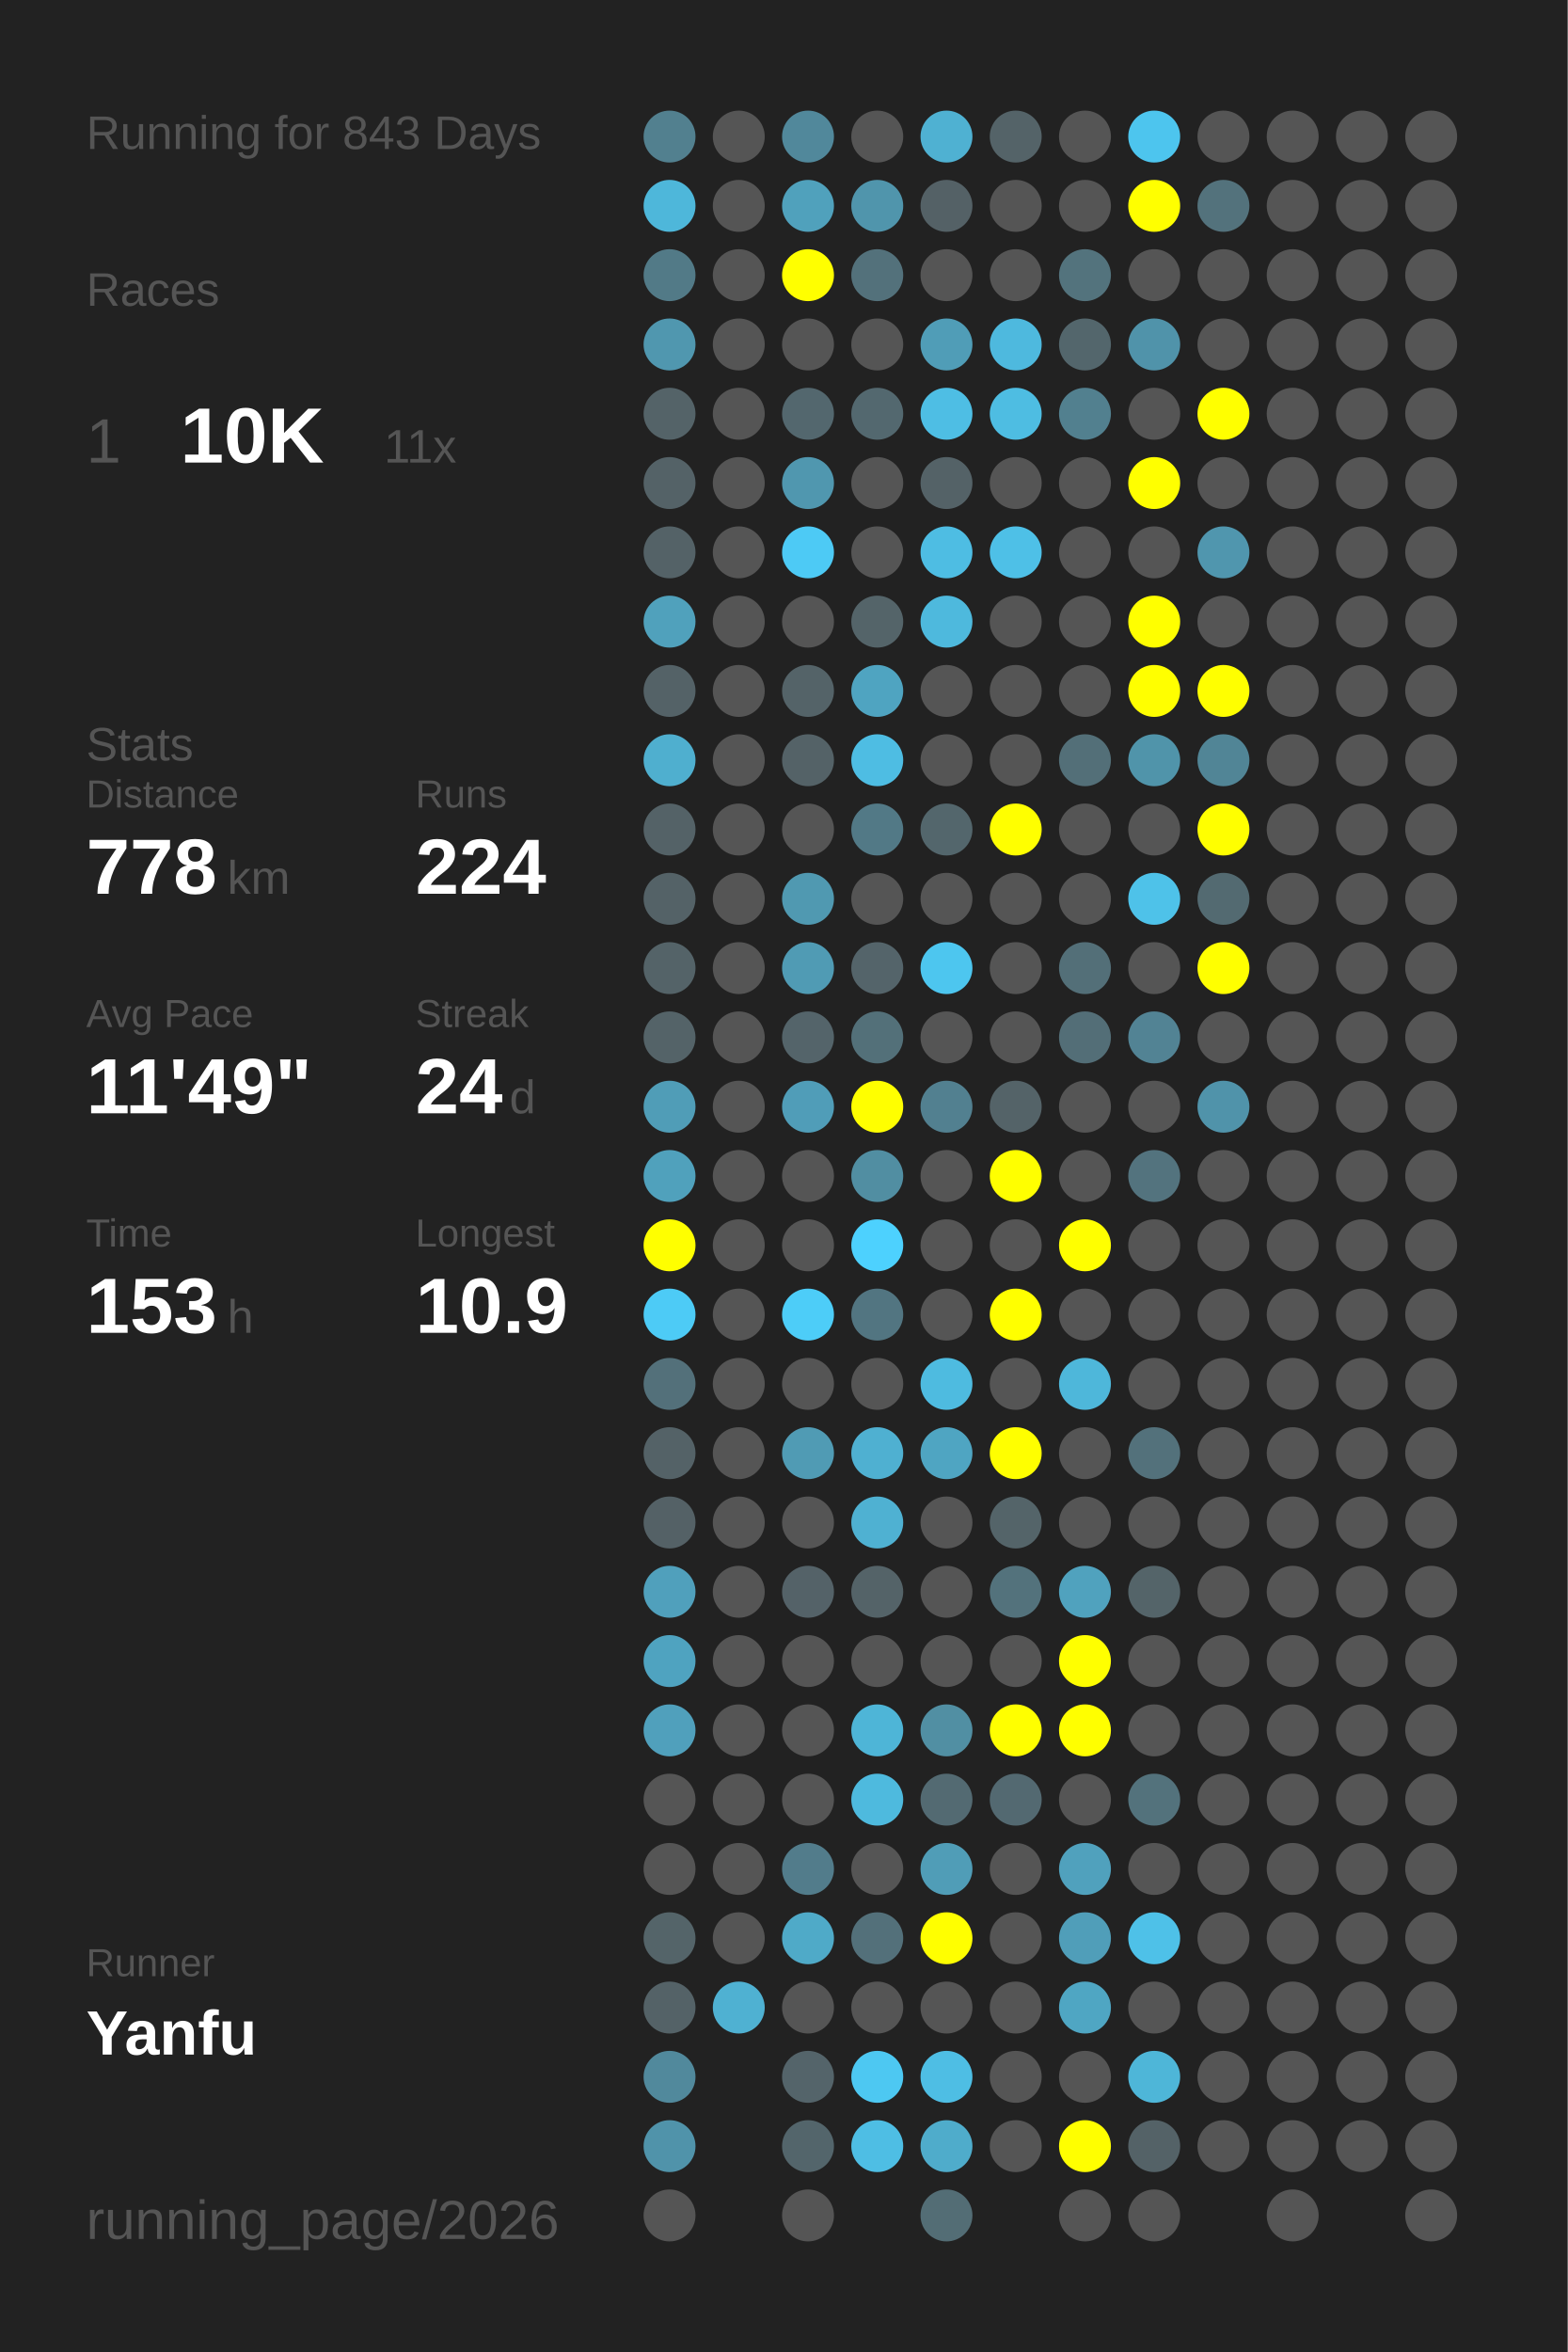
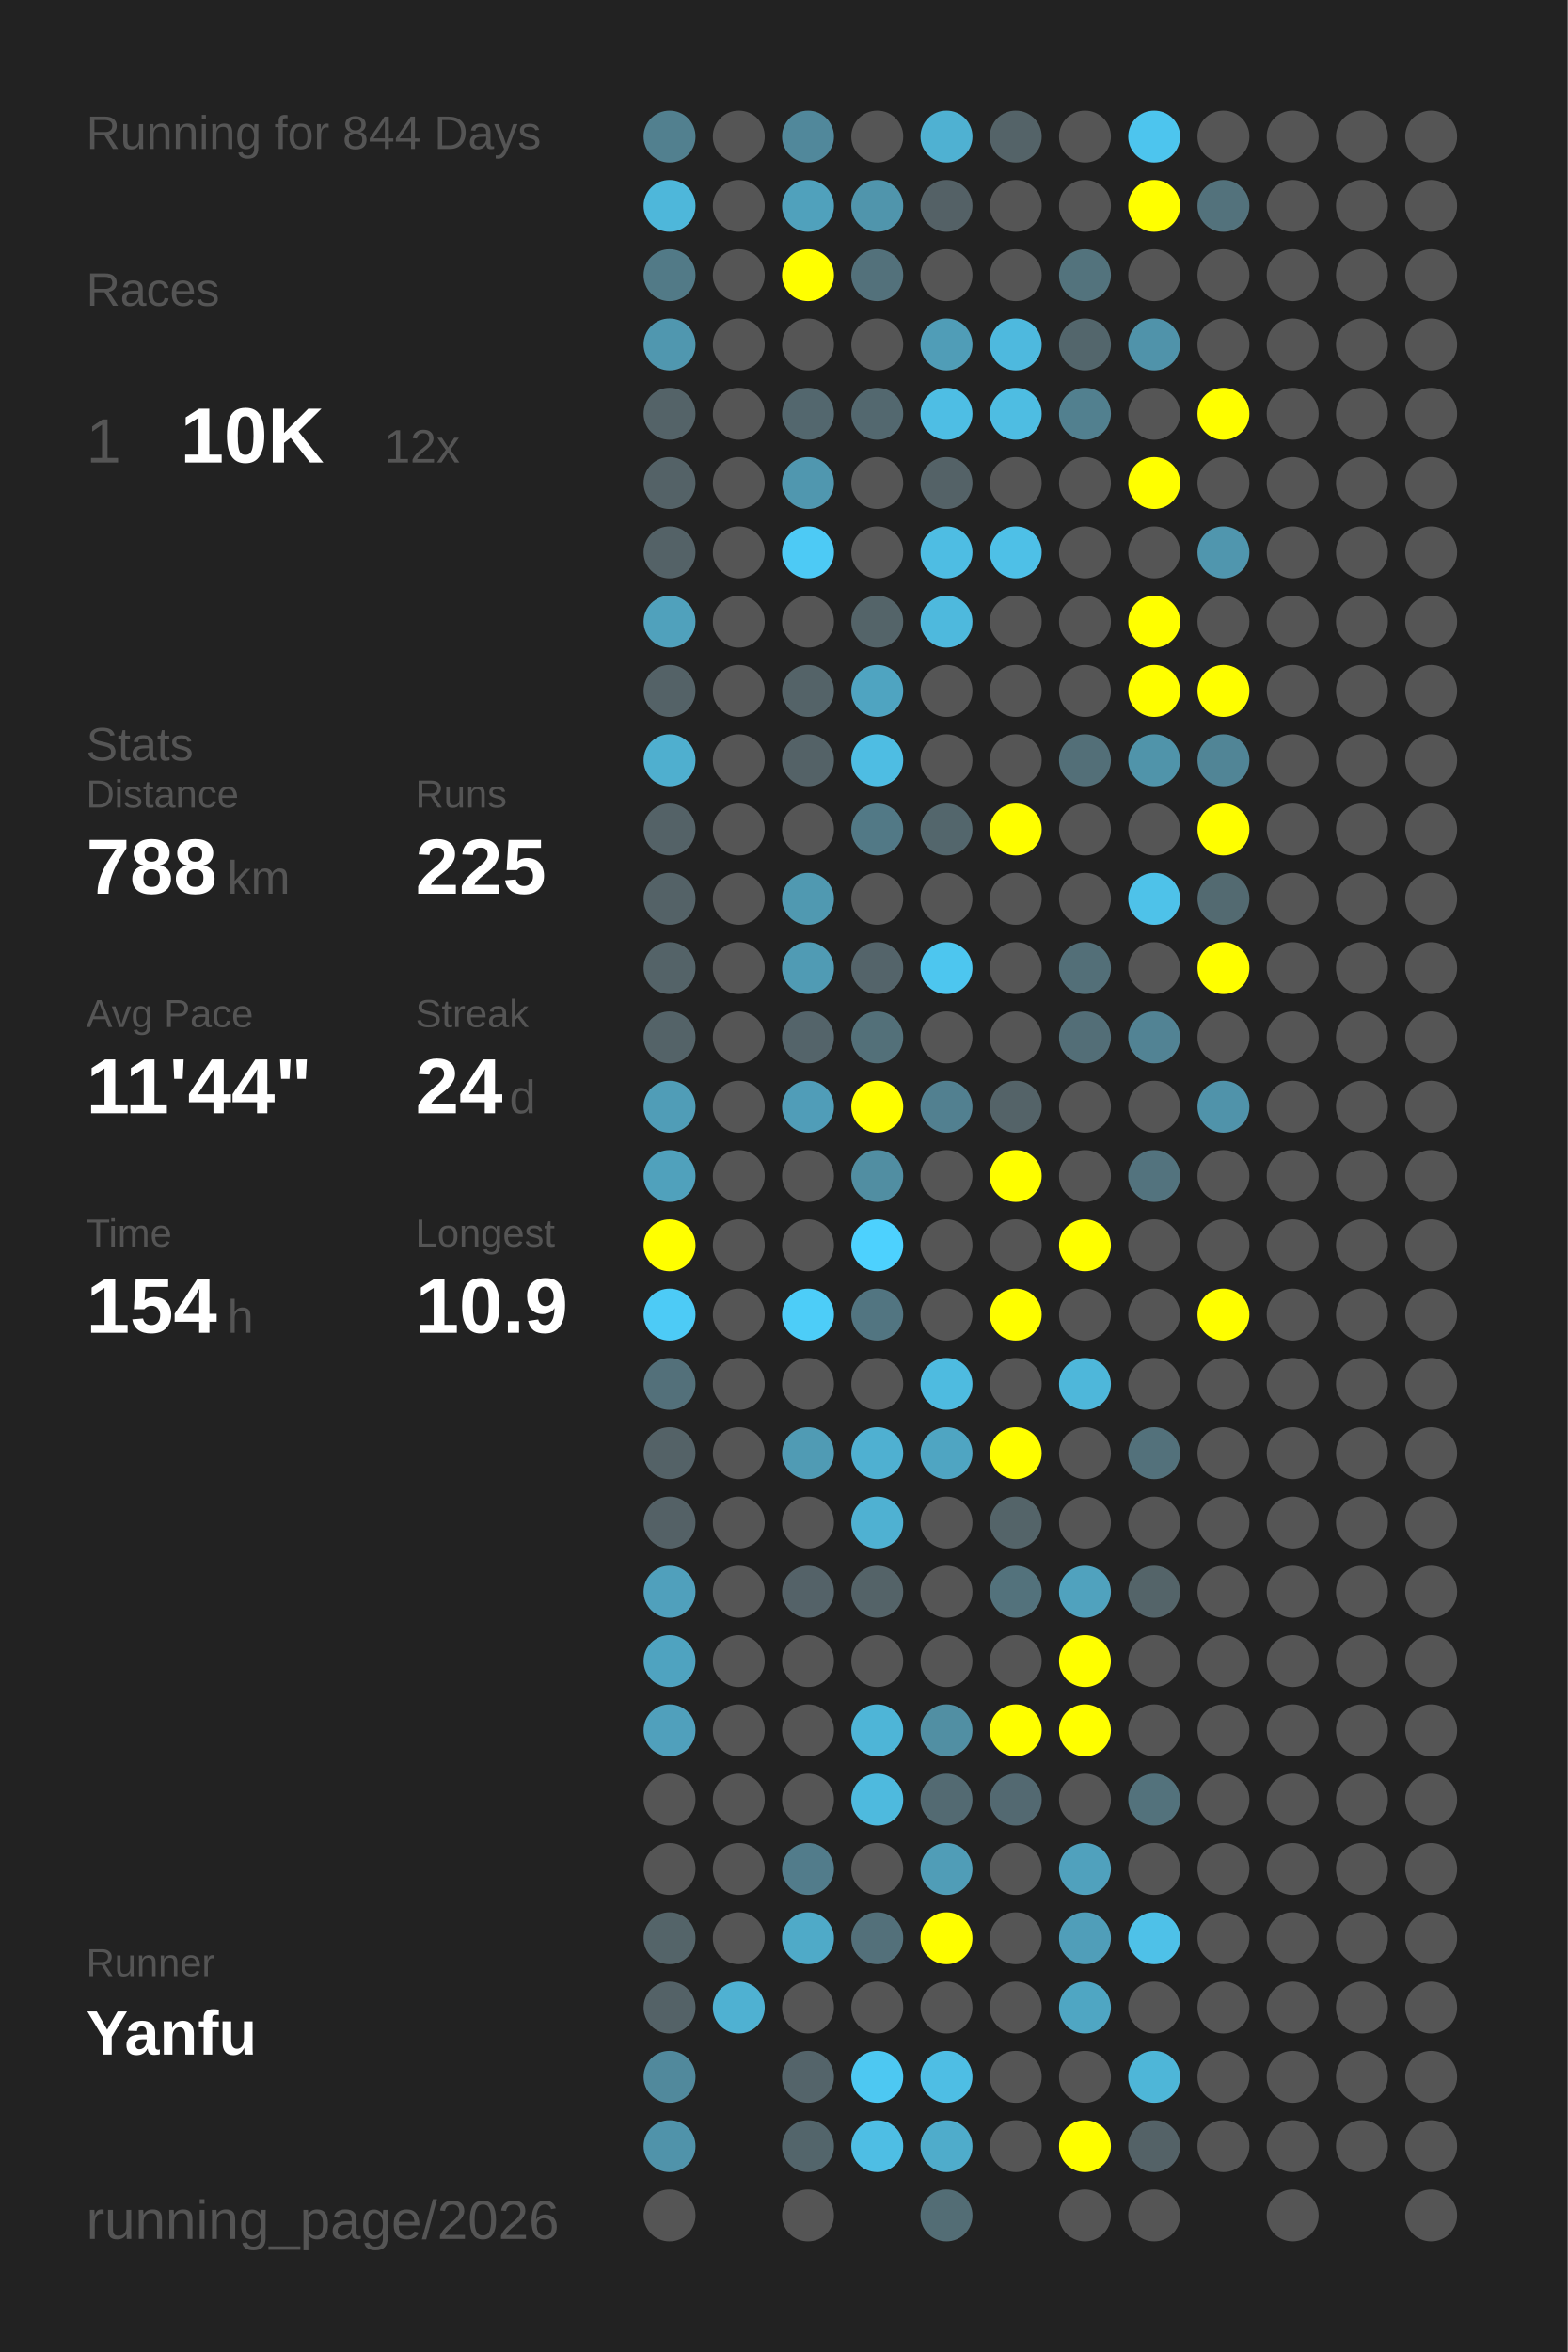
<svg xmlns="http://www.w3.org/2000/svg" baseProfile="full" height="300mm" version="1.1" viewBox="0,0,200,300" width="200mm">
  <defs />
  <rect fill="#222222" height="300" width="200" x="0" y="0" />
-   <text fill="#555555" style="font-size:6px; font-family:Arial;" x="11" y="19">Running for 843 Days</text>
+   <text fill="#555555" style="font-size:6px; font-family:Arial;" x="11" y="19">Running for 844 Days</text>
  <text fill="#555555" style="font-size:6px; font-family:Arial;" x="11" y="39">Races</text>
  <text fill="#555555" style="font-size:8px; font-family:Arial;" x="11" y="59">1</text>
  <text fill="#FFFFFF" style="font-size:10px; font-family:Arial; font-weight:bold;" x="23" y="59">10K</text>
-   <text fill="#555555" style="font-size:6px; font-family:Arial;" x="49" y="59">11x</text>
+   <text fill="#555555" style="font-size:6px; font-family:Arial;" x="49" y="59">12x</text>
  <text fill="#555555" style="font-size:6px; font-family:Arial;" x="11" y="97">Stats</text>
  <text fill="#555555" style="font-size:5px; font-family:Arial;" x="11" y="103">Distance</text>
-   <text fill="#FFFFFF" style="font-size:10px; font-family:Arial; font-weight:bold;" x="11" y="114">778</text>
+   <text fill="#FFFFFF" style="font-size:10px; font-family:Arial; font-weight:bold;" x="11" y="114">788</text>
  <text fill="#555555" style="font-size:6px; font-family:Arial;" x="29" y="114">km</text>
  <text fill="#555555" style="font-size:5px; font-family:Arial;" x="53" y="103">Runs</text>
-   <text fill="#FFFFFF" style="font-size:10px; font-family:Arial; font-weight:bold;" x="53" y="114">224</text>
+   <text fill="#FFFFFF" style="font-size:10px; font-family:Arial; font-weight:bold;" x="53" y="114">225</text>
  <text fill="#555555" style="font-size:5px; font-family:Arial;" x="11" y="131">Avg Pace</text>
-   <text fill="#FFFFFF" style="font-size:10px; font-family:Arial; font-weight:bold;" x="11" y="142">11'49"</text>
+   <text fill="#FFFFFF" style="font-size:10px; font-family:Arial; font-weight:bold;" x="11" y="142">11'44"</text>
  <text fill="#555555" style="font-size:5px; font-family:Arial;" x="53" y="131">Streak</text>
  <text fill="#FFFFFF" style="font-size:10px; font-family:Arial; font-weight:bold;" x="53" y="142">24</text>
  <text fill="#555555" style="font-size:6px; font-family:Arial;" x="65" y="142">d</text>
  <text fill="#555555" style="font-size:5px; font-family:Arial;" x="11" y="159">Time</text>
-   <text fill="#FFFFFF" style="font-size:10px; font-family:Arial; font-weight:bold;" x="11" y="170">153</text>
+   <text fill="#FFFFFF" style="font-size:10px; font-family:Arial; font-weight:bold;" x="11" y="170">154</text>
  <text fill="#555555" style="font-size:6px; font-family:Arial;" x="29" y="170">h</text>
  <text fill="#555555" style="font-size:5px; font-family:Arial;" x="53" y="159">Longest</text>
  <text fill="#FFFFFF" style="font-size:10px; font-family:Arial; font-weight:bold;" x="53" y="170">10.9</text>
  <text fill="#555555" style="font-size:5px; font-family:Arial;" x="11" y="252.065">Runner</text>
  <text fill="#FFFFFF" style="font-size:8px; font-family:Arial; font-weight:bold;" x="11" y="262.065">Yanfu</text>
  <text fill="#555555" style="font-size:7px; font-family:Arial;" x="11" y="285.581">running_page/2026</text>
  <circle cx="85.417" cy="17.419" fill="#52808f" r="3.312" />
  <circle cx="85.417" cy="26.258" fill="#4eb7da" r="3.312" />
  <circle cx="85.417" cy="35.097" fill="#527a87" r="3.312" />
  <circle cx="85.417" cy="43.935" fill="#5097af" r="3.312" />
  <circle cx="85.417" cy="52.774" fill="#546368" r="3.312" />
  <circle cx="85.417" cy="61.613" fill="#546267" r="3.312" />
  <circle cx="85.417" cy="70.452" fill="#546267" r="3.312" />
  <circle cx="85.417" cy="79.29" fill="#50a1bc" r="3.312" />
  <circle cx="85.417" cy="88.129" fill="#546267" r="3.312" />
  <circle cx="85.417" cy="96.968" fill="#4fafcf" r="3.312" />
  <circle cx="85.417" cy="105.806" fill="#546267" r="3.312" />
  <circle cx="85.417" cy="114.645" fill="#546267" r="3.312" />
  <circle cx="85.417" cy="123.484" fill="#546368" r="3.312" />
  <circle cx="85.417" cy="132.323" fill="#546368" r="3.312" />
  <circle cx="85.417" cy="141.161" fill="#509db7" r="3.312" />
  <circle cx="85.417" cy="150" fill="#50a1bc" r="3.312" />
  <circle cx="85.417" cy="158.839" fill="#FFFF00" r="3.312" />
  <circle cx="85.417" cy="167.677" fill="#4dcbf6" r="3.312" />
  <circle cx="85.417" cy="176.516" fill="#53707a" r="3.312" />
  <circle cx="85.417" cy="185.355" fill="#546267" r="3.312" />
  <circle cx="85.417" cy="194.194" fill="#546166" r="3.312" />
  <circle cx="85.417" cy="203.032" fill="#50a0bc" r="3.312" />
  <circle cx="85.417" cy="211.871" fill="#4fa3c0" r="3.312" />
  <circle cx="85.417" cy="220.71" fill="#50a0bc" r="3.312" />
  <circle cx="85.417" cy="229.548" fill="#555555" r="3.312" />
  <circle cx="85.417" cy="238.387" fill="#555555" r="3.312" />
  <circle cx="85.417" cy="247.226" fill="#546469" r="3.312" />
  <circle cx="85.417" cy="256.065" fill="#546267" r="3.312" />
  <circle cx="85.417" cy="264.903" fill="#51899c" r="3.312" />
  <circle cx="85.417" cy="273.742" fill="#5093aa" r="3.312" />
  <circle cx="85.417" cy="282.581" fill="#555555" r="3.312" />
  <circle cx="94.25" cy="17.419" fill="#555555" r="3.312" />
  <circle cx="94.25" cy="26.258" fill="#555555" r="3.312" />
  <circle cx="94.25" cy="35.097" fill="#555555" r="3.312" />
  <circle cx="94.25" cy="43.935" fill="#555555" r="3.312" />
  <circle cx="94.25" cy="52.774" fill="#555555" r="3.312" />
  <circle cx="94.25" cy="61.613" fill="#555555" r="3.312" />
  <circle cx="94.25" cy="70.452" fill="#555555" r="3.312" />
  <circle cx="94.25" cy="79.29" fill="#555555" r="3.312" />
  <circle cx="94.25" cy="88.129" fill="#555555" r="3.312" />
  <circle cx="94.25" cy="96.968" fill="#555555" r="3.312" />
  <circle cx="94.25" cy="105.806" fill="#555555" r="3.312" />
  <circle cx="94.25" cy="114.645" fill="#555555" r="3.312" />
  <circle cx="94.25" cy="123.484" fill="#555555" r="3.312" />
  <circle cx="94.25" cy="132.323" fill="#555555" r="3.312" />
  <circle cx="94.25" cy="141.161" fill="#555555" r="3.312" />
  <circle cx="94.25" cy="150" fill="#555555" r="3.312" />
  <circle cx="94.25" cy="158.839" fill="#555555" r="3.312" />
  <circle cx="94.25" cy="167.677" fill="#555555" r="3.312" />
  <circle cx="94.25" cy="176.516" fill="#555555" r="3.312" />
  <circle cx="94.25" cy="185.355" fill="#555555" r="3.312" />
  <circle cx="94.25" cy="194.194" fill="#555555" r="3.312" />
  <circle cx="94.25" cy="203.032" fill="#555555" r="3.312" />
  <circle cx="94.25" cy="211.871" fill="#555555" r="3.312" />
  <circle cx="94.25" cy="220.71" fill="#555555" r="3.312" />
  <circle cx="94.25" cy="229.548" fill="#555555" r="3.312" />
  <circle cx="94.25" cy="238.387" fill="#555555" r="3.312" />
  <circle cx="94.25" cy="247.226" fill="#555555" r="3.312" />
  <circle cx="94.25" cy="256.065" fill="#4fb1d2" r="3.312" />
  <circle cx="103.083" cy="17.419" fill="#51889b" r="3.312" />
  <circle cx="103.083" cy="26.258" fill="#50a1bc" r="3.312" />
  <circle cx="103.083" cy="35.097" fill="#FFFF00" r="3.312" />
  <circle cx="103.083" cy="43.935" fill="#555555" r="3.312" />
  <circle cx="103.083" cy="52.774" fill="#53676e" r="3.312" />
  <circle cx="103.083" cy="61.613" fill="#5097af" r="3.312" />
  <circle cx="103.083" cy="70.452" fill="#4dcaf5" r="3.312" />
  <circle cx="103.083" cy="79.29" fill="#555555" r="3.312" />
  <circle cx="103.083" cy="88.129" fill="#546368" r="3.312" />
  <circle cx="103.083" cy="96.968" fill="#546267" r="3.312" />
  <circle cx="103.083" cy="105.806" fill="#555555" r="3.312" />
  <circle cx="103.083" cy="114.645" fill="#5099b1" r="3.312" />
  <circle cx="103.083" cy="123.484" fill="#509bb4" r="3.312" />
  <circle cx="103.083" cy="132.323" fill="#54646a" r="3.312" />
  <circle cx="103.083" cy="141.161" fill="#509db8" r="3.312" />
  <circle cx="103.083" cy="150" fill="#555555" r="3.312" />
  <circle cx="103.083" cy="158.839" fill="#555555" r="3.312" />
  <circle cx="103.083" cy="167.677" fill="#4dcdf8" r="3.312" />
  <circle cx="103.083" cy="176.516" fill="#555555" r="3.312" />
  <circle cx="103.083" cy="185.355" fill="#509bb4" r="3.312" />
  <circle cx="103.083" cy="194.194" fill="#555555" r="3.312" />
  <circle cx="103.083" cy="203.032" fill="#546268" r="3.312" />
  <circle cx="103.083" cy="211.871" fill="#555555" r="3.312" />
  <circle cx="103.083" cy="220.71" fill="#555555" r="3.312" />
  <circle cx="103.083" cy="229.548" fill="#555555" r="3.312" />
  <circle cx="103.083" cy="238.387" fill="#527c8b" r="3.312" />
  <circle cx="103.083" cy="247.226" fill="#4faac8" r="3.312" />
  <circle cx="103.083" cy="256.065" fill="#555555" r="3.312" />
  <circle cx="103.083" cy="264.903" fill="#54646a" r="3.312" />
  <circle cx="103.083" cy="273.742" fill="#53656b" r="3.312" />
  <circle cx="103.083" cy="282.581" fill="#555555" r="3.312" />
  <circle cx="111.917" cy="17.419" fill="#555555" r="3.312" />
  <circle cx="111.917" cy="26.258" fill="#5095ac" r="3.312" />
  <circle cx="111.917" cy="35.097" fill="#53717b" r="3.312" />
  <circle cx="111.917" cy="43.935" fill="#555555" r="3.312" />
  <circle cx="111.917" cy="52.774" fill="#53686f" r="3.312" />
  <circle cx="111.917" cy="61.613" fill="#555555" r="3.312" />
  <circle cx="111.917" cy="70.452" fill="#555555" r="3.312" />
  <circle cx="111.917" cy="79.29" fill="#546469" r="3.312" />
  <circle cx="111.917" cy="88.129" fill="#4fa4c1" r="3.312" />
  <circle cx="111.917" cy="96.968" fill="#4ebde3" r="3.312" />
  <circle cx="111.917" cy="105.806" fill="#527986" r="3.312" />
  <circle cx="111.917" cy="114.645" fill="#555555" r="3.312" />
  <circle cx="111.917" cy="123.484" fill="#54646a" r="3.312" />
  <circle cx="111.917" cy="132.323" fill="#537079" r="3.312" />
  <circle cx="111.917" cy="141.161" fill="#FFFF00" r="3.312" />
  <circle cx="111.917" cy="150" fill="#518ea2" r="3.312" />
  <circle cx="111.917" cy="158.839" fill="#4dd1fe" r="3.312" />
  <circle cx="111.917" cy="167.677" fill="#527581" r="3.312" />
  <circle cx="111.917" cy="176.516" fill="#555555" r="3.312" />
  <circle cx="111.917" cy="185.355" fill="#4fb0d1" r="3.312" />
  <circle cx="111.917" cy="194.194" fill="#4fb1d2" r="3.312" />
  <circle cx="111.917" cy="203.032" fill="#546368" r="3.312" />
  <circle cx="111.917" cy="211.871" fill="#555555" r="3.312" />
  <circle cx="111.917" cy="220.71" fill="#4eb5d7" r="3.312" />
  <circle cx="111.917" cy="229.548" fill="#4ebade" r="3.312" />
  <circle cx="111.917" cy="238.387" fill="#555555" r="3.312" />
  <circle cx="111.917" cy="247.226" fill="#53707a" r="3.312" />
  <circle cx="111.917" cy="256.065" fill="#555555" r="3.312" />
  <circle cx="111.917" cy="264.903" fill="#4dc8f2" r="3.312" />
  <circle cx="111.917" cy="273.742" fill="#4ebee4" r="3.312" />
  <circle cx="120.75" cy="17.419" fill="#4fb1d2" r="3.312" />
  <circle cx="120.75" cy="26.258" fill="#546166" r="3.312" />
  <circle cx="120.75" cy="35.097" fill="#555555" r="3.312" />
  <circle cx="120.75" cy="43.935" fill="#509db7" r="3.312" />
  <circle cx="120.75" cy="52.774" fill="#4ebee4" r="3.312" />
  <circle cx="120.75" cy="61.613" fill="#546267" r="3.312" />
  <circle cx="120.75" cy="70.452" fill="#4ebde3" r="3.312" />
  <circle cx="120.75" cy="79.29" fill="#4eb9dd" r="3.312" />
  <circle cx="120.75" cy="88.129" fill="#555555" r="3.312" />
  <circle cx="120.75" cy="96.968" fill="#555555" r="3.312" />
  <circle cx="120.75" cy="105.806" fill="#53666c" r="3.312" />
  <circle cx="120.75" cy="114.645" fill="#555555" r="3.312" />
  <circle cx="120.75" cy="123.484" fill="#4dc6ef" r="3.312" />
  <circle cx="120.75" cy="132.323" fill="#555555" r="3.312" />
  <circle cx="120.75" cy="141.161" fill="#528090" r="3.312" />
  <circle cx="120.75" cy="150" fill="#555555" r="3.312" />
  <circle cx="120.75" cy="158.839" fill="#555555" r="3.312" />
  <circle cx="120.75" cy="167.677" fill="#555555" r="3.312" />
  <circle cx="120.75" cy="176.516" fill="#4ebbe0" r="3.312" />
  <circle cx="120.75" cy="185.355" fill="#4fa5c2" r="3.312" />
  <circle cx="120.75" cy="194.194" fill="#555555" r="3.312" />
  <circle cx="120.75" cy="203.032" fill="#555555" r="3.312" />
  <circle cx="120.75" cy="211.871" fill="#555555" r="3.312" />
  <circle cx="120.75" cy="220.71" fill="#518fa3" r="3.312" />
  <circle cx="120.75" cy="229.548" fill="#536a72" r="3.312" />
  <circle cx="120.75" cy="238.387" fill="#509db7" r="3.312" />
  <circle cx="120.75" cy="247.226" fill="#FFFF00" r="3.312" />
  <circle cx="120.75" cy="256.065" fill="#555555" r="3.312" />
  <circle cx="120.75" cy="264.903" fill="#4ebee4" r="3.312" />
  <circle cx="120.75" cy="273.742" fill="#4faccb" r="3.312" />
  <circle cx="120.75" cy="282.581" fill="#536d75" r="3.312" />
  <circle cx="129.583" cy="17.419" fill="#546368" r="3.312" />
  <circle cx="129.583" cy="26.258" fill="#555555" r="3.312" />
  <circle cx="129.583" cy="35.097" fill="#555555" r="3.312" />
  <circle cx="129.583" cy="43.935" fill="#4eb9de" r="3.312" />
  <circle cx="129.583" cy="52.774" fill="#4ebde2" r="3.312" />
  <circle cx="129.583" cy="61.613" fill="#555555" r="3.312" />
  <circle cx="129.583" cy="70.452" fill="#4ec0e7" r="3.312" />
  <circle cx="129.583" cy="79.29" fill="#555555" r="3.312" />
  <circle cx="129.583" cy="88.129" fill="#555555" r="3.312" />
  <circle cx="129.583" cy="96.968" fill="#555555" r="3.312" />
  <circle cx="129.583" cy="105.806" fill="#FFFF00" r="3.312" />
  <circle cx="129.583" cy="114.645" fill="#555555" r="3.312" />
  <circle cx="129.583" cy="123.484" fill="#555555" r="3.312" />
  <circle cx="129.583" cy="132.323" fill="#555555" r="3.312" />
  <circle cx="129.583" cy="141.161" fill="#546368" r="3.312" />
  <circle cx="129.583" cy="150" fill="#FFFF00" r="3.312" />
  <circle cx="129.583" cy="158.839" fill="#555555" r="3.312" />
  <circle cx="129.583" cy="167.677" fill="#FFFF00" r="3.312" />
  <circle cx="129.583" cy="176.516" fill="#555555" r="3.312" />
  <circle cx="129.583" cy="185.355" fill="#FFFF00" r="3.312" />
  <circle cx="129.583" cy="194.194" fill="#546469" r="3.312" />
  <circle cx="129.583" cy="203.032" fill="#53727c" r="3.312" />
  <circle cx="129.583" cy="211.871" fill="#555555" r="3.312" />
  <circle cx="129.583" cy="220.71" fill="#FFFF00" r="3.312" />
  <circle cx="129.583" cy="229.548" fill="#536971" r="3.312" />
  <circle cx="129.583" cy="238.387" fill="#555555" r="3.312" />
  <circle cx="129.583" cy="247.226" fill="#555555" r="3.312" />
  <circle cx="129.583" cy="256.065" fill="#555555" r="3.312" />
  <circle cx="129.583" cy="264.903" fill="#555555" r="3.312" />
  <circle cx="129.583" cy="273.742" fill="#555555" r="3.312" />
  <circle cx="138.417" cy="17.419" fill="#555555" r="3.312" />
  <circle cx="138.417" cy="26.258" fill="#555555" r="3.312" />
  <circle cx="138.417" cy="35.097" fill="#53737d" r="3.312" />
  <circle cx="138.417" cy="43.935" fill="#53666c" r="3.312" />
  <circle cx="138.417" cy="52.774" fill="#52808f" r="3.312" />
  <circle cx="138.417" cy="61.613" fill="#555555" r="3.312" />
  <circle cx="138.417" cy="70.452" fill="#555555" r="3.312" />
  <circle cx="138.417" cy="79.29" fill="#555555" r="3.312" />
  <circle cx="138.417" cy="88.129" fill="#555555" r="3.312" />
  <circle cx="138.417" cy="96.968" fill="#536f78" r="3.312" />
  <circle cx="138.417" cy="105.806" fill="#555555" r="3.312" />
  <circle cx="138.417" cy="114.645" fill="#555555" r="3.312" />
  <circle cx="138.417" cy="123.484" fill="#536f78" r="3.312" />
  <circle cx="138.417" cy="132.323" fill="#536e77" r="3.312" />
  <circle cx="138.417" cy="141.161" fill="#555555" r="3.312" />
  <circle cx="138.417" cy="150" fill="#555555" r="3.312" />
  <circle cx="138.417" cy="158.839" fill="#FFFF00" r="3.312" />
  <circle cx="138.417" cy="167.677" fill="#555555" r="3.312" />
  <circle cx="138.417" cy="176.516" fill="#4eb7da" r="3.312" />
  <circle cx="138.417" cy="185.355" fill="#555555" r="3.312" />
  <circle cx="138.417" cy="194.194" fill="#555555" r="3.312" />
  <circle cx="138.417" cy="203.032" fill="#50a2be" r="3.312" />
  <circle cx="138.417" cy="211.871" fill="#FFFF00" r="3.312" />
  <circle cx="138.417" cy="220.71" fill="#FFFF00" r="3.312" />
  <circle cx="138.417" cy="229.548" fill="#555555" r="3.312" />
  <circle cx="138.417" cy="238.387" fill="#50a1bd" r="3.312" />
  <circle cx="138.417" cy="247.226" fill="#509eb9" r="3.312" />
  <circle cx="138.417" cy="256.065" fill="#4fa6c3" r="3.312" />
  <circle cx="138.417" cy="264.903" fill="#555555" r="3.312" />
  <circle cx="138.417" cy="273.742" fill="#FFFF00" r="3.312" />
  <circle cx="138.417" cy="282.581" fill="#555555" r="3.312" />
  <circle cx="147.25" cy="17.419" fill="#4dc5ee" r="3.312" />
  <circle cx="147.25" cy="26.258" fill="#FFFF00" r="3.312" />
  <circle cx="147.25" cy="35.097" fill="#555555" r="3.312" />
  <circle cx="147.25" cy="43.935" fill="#5093aa" r="3.312" />
  <circle cx="147.25" cy="52.774" fill="#555555" r="3.312" />
  <circle cx="147.25" cy="61.613" fill="#FFFF00" r="3.312" />
  <circle cx="147.25" cy="70.452" fill="#555555" r="3.312" />
  <circle cx="147.25" cy="79.29" fill="#FFFF00" r="3.312" />
  <circle cx="147.25" cy="88.129" fill="#FFFF00" r="3.312" />
  <circle cx="147.25" cy="96.968" fill="#5094aa" r="3.312" />
  <circle cx="147.25" cy="105.806" fill="#555555" r="3.312" />
  <circle cx="147.25" cy="114.645" fill="#4ec2e9" r="3.312" />
  <circle cx="147.25" cy="123.484" fill="#555555" r="3.312" />
  <circle cx="147.25" cy="132.323" fill="#528394" r="3.312" />
  <circle cx="147.25" cy="141.161" fill="#555555" r="3.312" />
  <circle cx="147.25" cy="150" fill="#53737e" r="3.312" />
  <circle cx="147.25" cy="158.839" fill="#555555" r="3.312" />
  <circle cx="147.25" cy="167.677" fill="#555555" r="3.312" />
  <circle cx="147.25" cy="176.516" fill="#555555" r="3.312" />
  <circle cx="147.25" cy="185.355" fill="#53717b" r="3.312" />
  <circle cx="147.25" cy="194.194" fill="#555555" r="3.312" />
  <circle cx="147.25" cy="203.032" fill="#546469" r="3.312" />
  <circle cx="147.25" cy="211.871" fill="#555555" r="3.312" />
  <circle cx="147.25" cy="220.71" fill="#555555" r="3.312" />
  <circle cx="147.25" cy="229.548" fill="#53727c" r="3.312" />
  <circle cx="147.25" cy="238.387" fill="#555555" r="3.312" />
  <circle cx="147.25" cy="247.226" fill="#4ec1e8" r="3.312" />
  <circle cx="147.25" cy="256.065" fill="#555555" r="3.312" />
  <circle cx="147.25" cy="264.903" fill="#4eb6d8" r="3.312" />
  <circle cx="147.25" cy="273.742" fill="#546267" r="3.312" />
  <circle cx="147.25" cy="282.581" fill="#555555" r="3.312" />
  <circle cx="156.083" cy="17.419" fill="#555555" r="3.312" />
  <circle cx="156.083" cy="26.258" fill="#53727c" r="3.312" />
  <circle cx="156.083" cy="35.097" fill="#555555" r="3.312" />
  <circle cx="156.083" cy="43.935" fill="#555555" r="3.312" />
  <circle cx="156.083" cy="52.774" fill="#FFFF00" r="3.312" />
  <circle cx="156.083" cy="61.613" fill="#555555" r="3.312" />
  <circle cx="156.083" cy="70.452" fill="#5096ae" r="3.312" />
  <circle cx="156.083" cy="79.29" fill="#555555" r="3.312" />
  <circle cx="156.083" cy="88.129" fill="#FFFF00" r="3.312" />
  <circle cx="156.083" cy="96.968" fill="#518596" r="3.312" />
  <circle cx="156.083" cy="105.806" fill="#FFFF00" r="3.312" />
  <circle cx="156.083" cy="114.645" fill="#536a71" r="3.312" />
  <circle cx="156.083" cy="123.484" fill="#FFFF00" r="3.312" />
  <circle cx="156.083" cy="132.323" fill="#555555" r="3.312" />
  <circle cx="156.083" cy="141.161" fill="#5093aa" r="3.312" />
  <circle cx="156.083" cy="150" fill="#555555" r="3.312" />
  <circle cx="156.083" cy="158.839" fill="#555555" r="3.312" />
-   <circle cx="156.083" cy="167.677" fill="#555555" r="3.312" />
+   <circle cx="156.083" cy="167.677" fill="#FFFF00" r="3.312" />
  <circle cx="156.083" cy="176.516" fill="#555555" r="3.312" />
  <circle cx="156.083" cy="185.355" fill="#555555" r="3.312" />
  <circle cx="156.083" cy="194.194" fill="#555555" r="3.312" />
  <circle cx="156.083" cy="203.032" fill="#555555" r="3.312" />
  <circle cx="156.083" cy="211.871" fill="#555555" r="3.312" />
  <circle cx="156.083" cy="220.71" fill="#555555" r="3.312" />
  <circle cx="156.083" cy="229.548" fill="#555555" r="3.312" />
  <circle cx="156.083" cy="238.387" fill="#555555" r="3.312" />
  <circle cx="156.083" cy="247.226" fill="#555555" r="3.312" />
  <circle cx="156.083" cy="256.065" fill="#555555" r="3.312" />
  <circle cx="156.083" cy="264.903" fill="#555555" r="3.312" />
  <circle cx="156.083" cy="273.742" fill="#555555" r="3.312" />
  <circle cx="164.917" cy="17.419" fill="#555555" r="3.312" />
  <circle cx="164.917" cy="26.258" fill="#555555" r="3.312" />
  <circle cx="164.917" cy="35.097" fill="#555555" r="3.312" />
  <circle cx="164.917" cy="43.935" fill="#555555" r="3.312" />
  <circle cx="164.917" cy="52.774" fill="#555555" r="3.312" />
  <circle cx="164.917" cy="61.613" fill="#555555" r="3.312" />
  <circle cx="164.917" cy="70.452" fill="#555555" r="3.312" />
  <circle cx="164.917" cy="79.29" fill="#555555" r="3.312" />
  <circle cx="164.917" cy="88.129" fill="#555555" r="3.312" />
  <circle cx="164.917" cy="96.968" fill="#555555" r="3.312" />
  <circle cx="164.917" cy="105.806" fill="#555555" r="3.312" />
  <circle cx="164.917" cy="114.645" fill="#555555" r="3.312" />
  <circle cx="164.917" cy="123.484" fill="#555555" r="3.312" />
  <circle cx="164.917" cy="132.323" fill="#555555" r="3.312" />
  <circle cx="164.917" cy="141.161" fill="#555555" r="3.312" />
  <circle cx="164.917" cy="150" fill="#555555" r="3.312" />
  <circle cx="164.917" cy="158.839" fill="#555555" r="3.312" />
  <circle cx="164.917" cy="167.677" fill="#555555" r="3.312" />
  <circle cx="164.917" cy="176.516" fill="#555555" r="3.312" />
  <circle cx="164.917" cy="185.355" fill="#555555" r="3.312" />
  <circle cx="164.917" cy="194.194" fill="#555555" r="3.312" />
  <circle cx="164.917" cy="203.032" fill="#555555" r="3.312" />
  <circle cx="164.917" cy="211.871" fill="#555555" r="3.312" />
  <circle cx="164.917" cy="220.71" fill="#555555" r="3.312" />
  <circle cx="164.917" cy="229.548" fill="#555555" r="3.312" />
  <circle cx="164.917" cy="238.387" fill="#555555" r="3.312" />
  <circle cx="164.917" cy="247.226" fill="#555555" r="3.312" />
  <circle cx="164.917" cy="256.065" fill="#555555" r="3.312" />
  <circle cx="164.917" cy="264.903" fill="#555555" r="3.312" />
  <circle cx="164.917" cy="273.742" fill="#555555" r="3.312" />
  <circle cx="164.917" cy="282.581" fill="#555555" r="3.312" />
  <circle cx="173.75" cy="17.419" fill="#555555" r="3.312" />
  <circle cx="173.75" cy="26.258" fill="#555555" r="3.312" />
  <circle cx="173.75" cy="35.097" fill="#555555" r="3.312" />
  <circle cx="173.75" cy="43.935" fill="#555555" r="3.312" />
  <circle cx="173.75" cy="52.774" fill="#555555" r="3.312" />
  <circle cx="173.75" cy="61.613" fill="#555555" r="3.312" />
  <circle cx="173.75" cy="70.452" fill="#555555" r="3.312" />
  <circle cx="173.75" cy="79.29" fill="#555555" r="3.312" />
  <circle cx="173.75" cy="88.129" fill="#555555" r="3.312" />
  <circle cx="173.75" cy="96.968" fill="#555555" r="3.312" />
  <circle cx="173.75" cy="105.806" fill="#555555" r="3.312" />
  <circle cx="173.75" cy="114.645" fill="#555555" r="3.312" />
  <circle cx="173.75" cy="123.484" fill="#555555" r="3.312" />
  <circle cx="173.75" cy="132.323" fill="#555555" r="3.312" />
  <circle cx="173.75" cy="141.161" fill="#555555" r="3.312" />
  <circle cx="173.75" cy="150" fill="#555555" r="3.312" />
  <circle cx="173.75" cy="158.839" fill="#555555" r="3.312" />
  <circle cx="173.75" cy="167.677" fill="#555555" r="3.312" />
  <circle cx="173.75" cy="176.516" fill="#555555" r="3.312" />
  <circle cx="173.75" cy="185.355" fill="#555555" r="3.312" />
  <circle cx="173.75" cy="194.194" fill="#555555" r="3.312" />
  <circle cx="173.75" cy="203.032" fill="#555555" r="3.312" />
  <circle cx="173.75" cy="211.871" fill="#555555" r="3.312" />
  <circle cx="173.75" cy="220.71" fill="#555555" r="3.312" />
  <circle cx="173.75" cy="229.548" fill="#555555" r="3.312" />
  <circle cx="173.75" cy="238.387" fill="#555555" r="3.312" />
  <circle cx="173.75" cy="247.226" fill="#555555" r="3.312" />
  <circle cx="173.75" cy="256.065" fill="#555555" r="3.312" />
  <circle cx="173.75" cy="264.903" fill="#555555" r="3.312" />
  <circle cx="173.75" cy="273.742" fill="#555555" r="3.312" />
  <circle cx="182.583" cy="17.419" fill="#555555" r="3.312" />
  <circle cx="182.583" cy="26.258" fill="#555555" r="3.312" />
  <circle cx="182.583" cy="35.097" fill="#555555" r="3.312" />
  <circle cx="182.583" cy="43.935" fill="#555555" r="3.312" />
  <circle cx="182.583" cy="52.774" fill="#555555" r="3.312" />
  <circle cx="182.583" cy="61.613" fill="#555555" r="3.312" />
  <circle cx="182.583" cy="70.452" fill="#555555" r="3.312" />
  <circle cx="182.583" cy="79.29" fill="#555555" r="3.312" />
  <circle cx="182.583" cy="88.129" fill="#555555" r="3.312" />
  <circle cx="182.583" cy="96.968" fill="#555555" r="3.312" />
  <circle cx="182.583" cy="105.806" fill="#555555" r="3.312" />
  <circle cx="182.583" cy="114.645" fill="#555555" r="3.312" />
  <circle cx="182.583" cy="123.484" fill="#555555" r="3.312" />
  <circle cx="182.583" cy="132.323" fill="#555555" r="3.312" />
  <circle cx="182.583" cy="141.161" fill="#555555" r="3.312" />
  <circle cx="182.583" cy="150" fill="#555555" r="3.312" />
  <circle cx="182.583" cy="158.839" fill="#555555" r="3.312" />
  <circle cx="182.583" cy="167.677" fill="#555555" r="3.312" />
  <circle cx="182.583" cy="176.516" fill="#555555" r="3.312" />
  <circle cx="182.583" cy="185.355" fill="#555555" r="3.312" />
  <circle cx="182.583" cy="194.194" fill="#555555" r="3.312" />
  <circle cx="182.583" cy="203.032" fill="#555555" r="3.312" />
  <circle cx="182.583" cy="211.871" fill="#555555" r="3.312" />
  <circle cx="182.583" cy="220.71" fill="#555555" r="3.312" />
  <circle cx="182.583" cy="229.548" fill="#555555" r="3.312" />
  <circle cx="182.583" cy="238.387" fill="#555555" r="3.312" />
  <circle cx="182.583" cy="247.226" fill="#555555" r="3.312" />
  <circle cx="182.583" cy="256.065" fill="#555555" r="3.312" />
  <circle cx="182.583" cy="264.903" fill="#555555" r="3.312" />
  <circle cx="182.583" cy="273.742" fill="#555555" r="3.312" />
  <circle cx="182.583" cy="282.581" fill="#555555" r="3.312" />
</svg>
